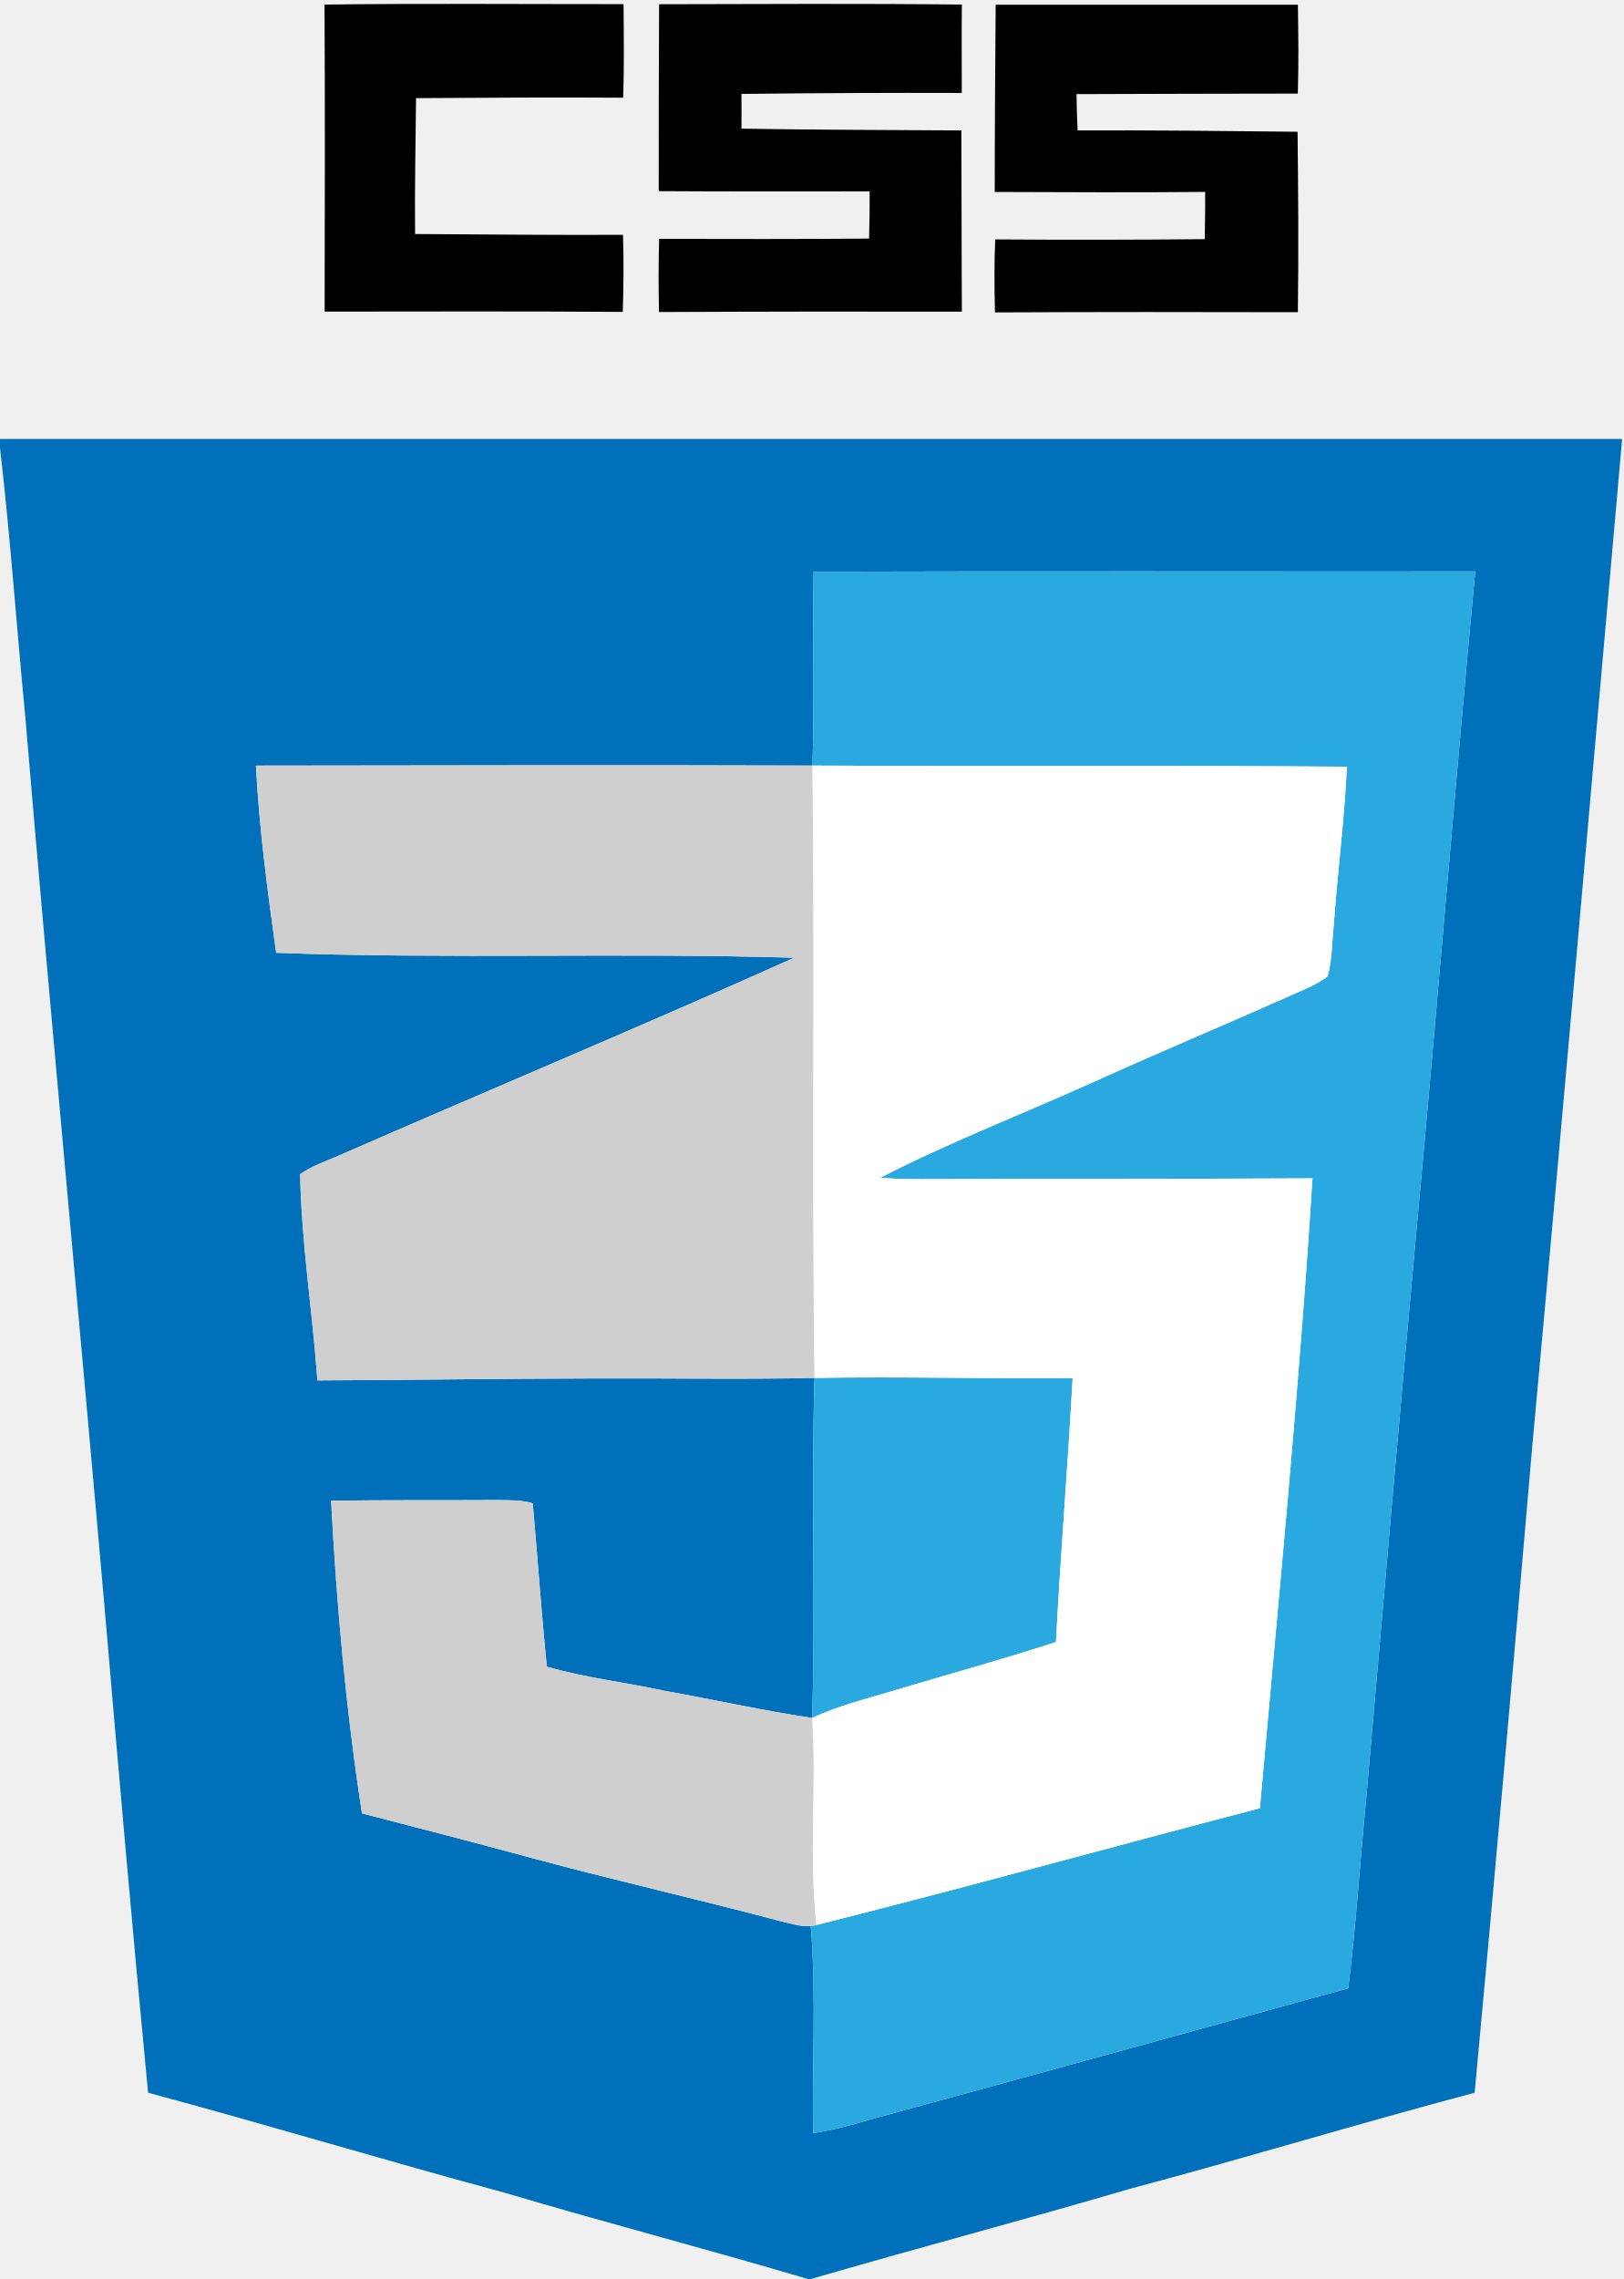
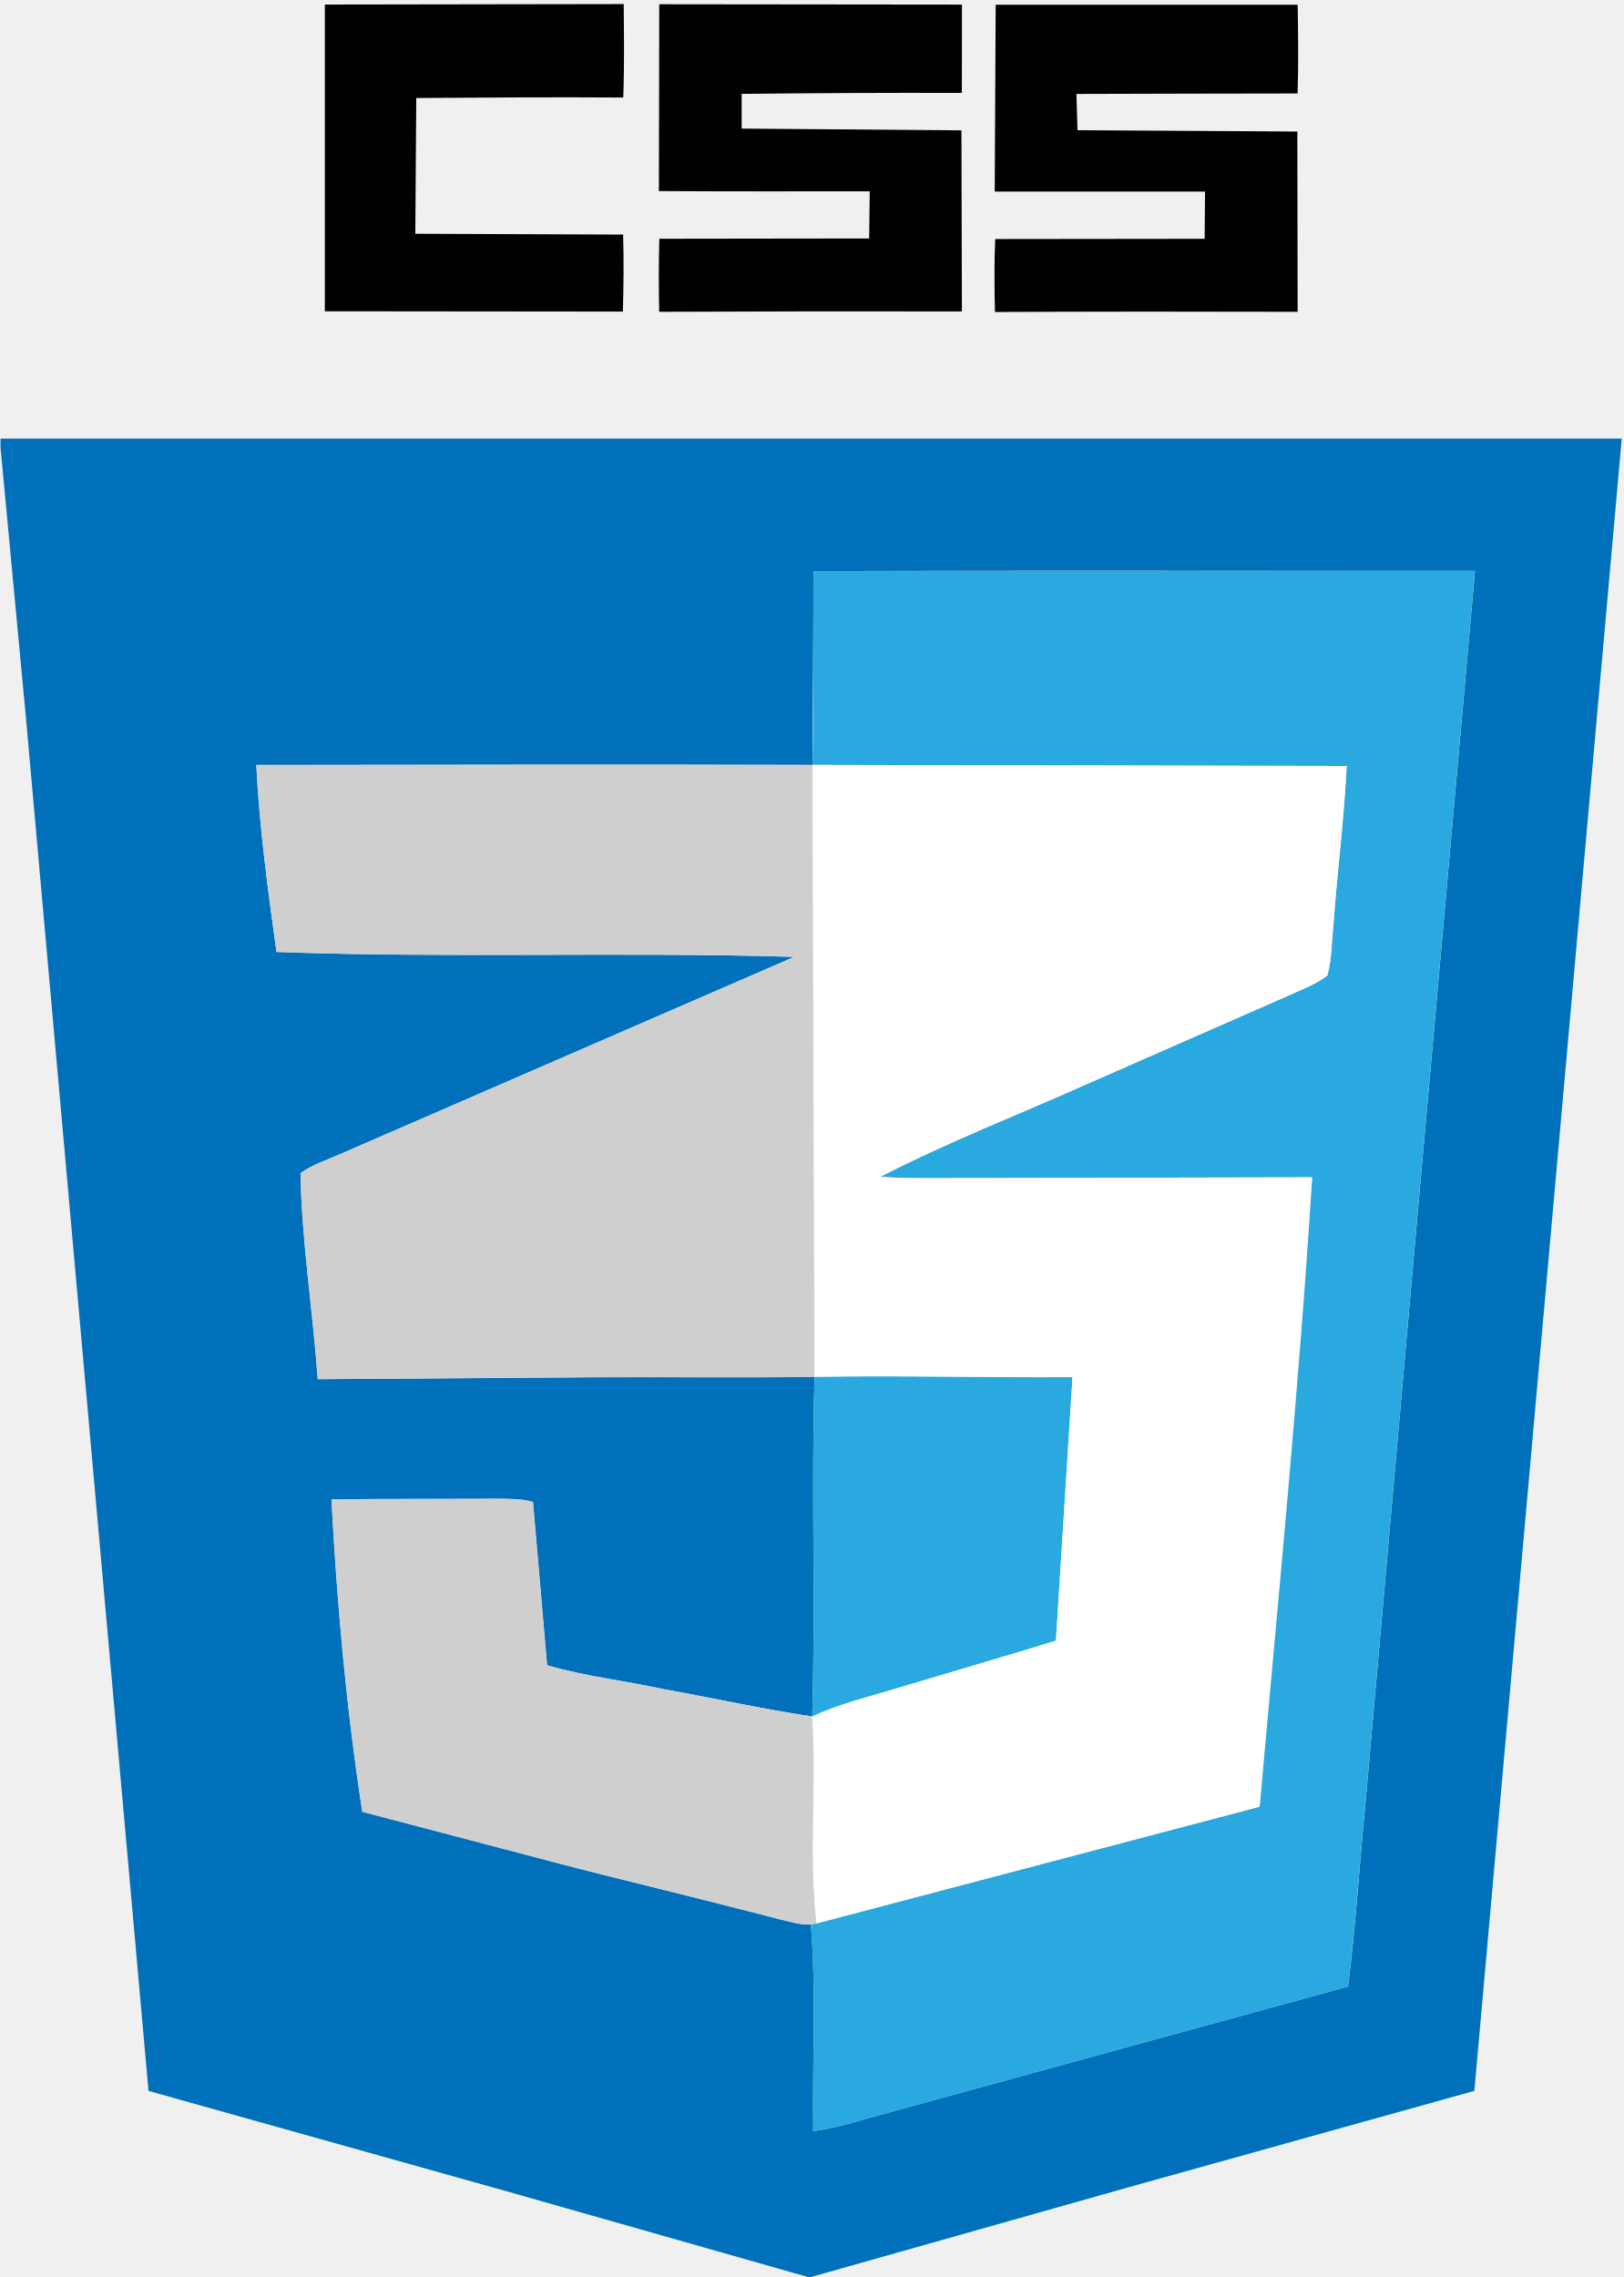
- <svg xmlns="http://www.w3.org/2000/svg" width="342pt" height="480pt" viewBox="0 0 342 480" version="1.1">
-   <g id="#000000ff">
-     <path fill="#000000" opacity="1.00" d=" M 68.37 0.96 C 89.37 0.70 110.37 0.88 131.37 0.87 C 131.42 7.44 131.52 14.01 131.28 20.58 C 116.73 20.48 102.19 20.58 87.65 20.67 C 87.55 30.21 87.36 39.75 87.45 49.29 C 102.05 49.38 116.66 49.52 131.26 49.46 C 131.43 54.86 131.37 60.28 131.21 65.69 C 110.27 65.55 89.33 65.61 68.39 65.63 C 68.44 44.07 68.48 22.52 68.37 0.96 Z" />
-     <path fill="#000000" opacity="1.00" d=" M 138.86 0.89 C 160.12 0.85 181.38 0.72 202.65 0.96 C 202.57 7.17 202.63 13.37 202.63 19.58 C 187.16 19.53 171.68 19.60 156.21 19.78 C 156.23 22.22 156.23 24.66 156.21 27.10 C 171.66 27.35 187.10 27.38 202.54 27.47 C 202.60 40.20 202.57 52.92 202.65 65.64 C 181.38 65.60 160.11 65.62 138.84 65.72 C 138.73 60.58 138.72 55.45 138.87 50.31 C 153.61 50.35 168.36 50.37 183.10 50.25 C 183.19 46.94 183.23 43.62 183.22 40.31 C 168.41 40.31 153.59 40.36 138.78 40.26 C 138.78 27.14 138.78 14.01 138.86 0.89 Z" />
-     <path fill="#000000" opacity="1.00" d=" M 209.77 1.00 C 230.99 1.00 252.22 1.00 273.44 1.00 C 273.53 7.24 273.62 13.48 273.42 19.71 C 257.88 19.70 242.34 19.79 226.80 19.82 C 226.84 22.37 226.90 24.92 227.03 27.47 C 242.48 27.40 257.93 27.59 273.37 27.75 C 273.51 40.42 273.61 53.09 273.43 65.76 C 252.16 65.70 230.89 65.70 209.62 65.80 C 209.49 60.68 209.45 55.54 209.67 50.42 C 224.38 50.53 239.10 50.51 253.82 50.37 C 253.86 47.05 253.93 43.73 253.90 40.42 C 239.13 40.56 224.35 40.48 209.57 40.43 C 209.57 27.29 209.67 14.14 209.77 1.00 Z" />
-   </g>
-   <g id="#0170baff">
-     <path fill="#0170ba" opacity="1.00" d=" M 0.00 92.46 C 113.92 92.45 227.83 92.44 341.75 92.46 C 335.48 163.31 329.31 234.16 322.78 304.99 C 318.90 350.26 314.90 395.53 310.68 440.77 C 286.37 447.21 262.30 454.55 238.00 461.02 C 215.68 467.57 193.18 473.50 170.85 480.00 L 170.19 480.00 C 148.94 473.68 127.48 468.12 106.23 461.80 C 81.15 455.04 56.29 447.50 31.20 440.77 C 27.93 406.86 24.98 372.93 22.07 339.00 C 16.58 276.31 10.61 213.66 5.33 150.96 C 3.50 132.09 2.19 113.16 0.00 94.33 L 0.00 92.46 M 171.41 120.41 C 171.17 134.02 171.59 147.64 171.17 161.24 C 132.09 161.10 93.00 161.21 53.92 161.25 C 54.59 174.46 56.36 187.58 58.18 200.68 C 94.54 202.03 130.95 200.63 167.31 201.72 C 135.50 215.99 103.30 229.43 71.35 243.40 C 68.61 244.62 65.68 245.54 63.23 247.32 C 63.50 261.83 65.84 276.26 66.87 290.74 C 86.25 290.67 105.62 290.36 125.00 290.33 C 140.53 290.25 156.07 290.56 171.60 290.22 C 170.86 314.08 171.83 337.97 171.10 361.83 C 160.65 360.28 150.33 357.95 139.92 356.10 C 131.71 354.31 123.30 353.38 115.21 351.03 C 114.06 339.58 113.26 328.09 112.24 316.63 C 109.90 315.91 107.42 315.98 105.00 315.94 C 93.26 316.01 81.51 315.90 69.76 316.08 C 70.91 338.11 72.89 360.11 76.26 381.93 C 87.84 384.95 99.44 387.91 111.00 391.06 C 128.71 395.88 146.64 399.89 164.38 404.63 C 166.49 405.08 168.62 405.86 170.81 405.68 C 171.99 420.17 171.08 434.75 171.30 449.28 C 175.39 448.62 179.41 447.61 183.36 446.39 C 216.94 437.27 250.48 427.98 284.04 418.77 C 285.71 405.57 286.49 392.28 287.81 379.05 C 291.30 338.83 294.82 298.61 298.48 258.40 C 302.77 212.40 306.48 166.35 310.80 120.35 C 264.33 120.39 217.87 120.26 171.41 120.41 Z" />
-   </g>
-   <g id="#29a9dfff">
-     <path fill="#29a9df" opacity="1.00" d=" M 171.41 120.41 C 217.87 120.26 264.33 120.39 310.80 120.35 C 306.48 166.35 302.77 212.40 298.48 258.40 C 294.82 298.61 291.30 338.83 287.81 379.05 C 286.49 392.28 285.71 405.57 284.04 418.77 C 250.48 427.98 216.94 437.27 183.36 446.39 C 179.41 447.61 175.39 448.62 171.30 449.28 C 171.08 434.75 171.99 420.17 170.81 405.68 C 171.11 405.62 171.72 405.50 172.02 405.44 C 203.25 397.60 234.27 388.97 265.43 380.85 C 269.37 336.65 273.74 292.47 276.51 248.18 C 250.01 248.32 223.50 248.24 197.00 248.35 C 193.14 248.37 189.28 248.35 185.44 248.07 C 199.70 240.73 214.70 234.91 229.34 228.36 C 243.39 221.99 257.61 216.02 271.71 209.77 C 274.43 208.52 277.33 207.48 279.72 205.62 C 280.66 202.17 280.61 198.56 280.98 195.03 C 281.79 183.83 283.23 172.69 283.77 161.48 C 246.24 161.18 208.71 161.44 171.17 161.24 C 171.59 147.64 171.17 134.02 171.41 120.41 Z" />
-     <path fill="#29a9df" opacity="1.00" d=" M 171.60 290.22 C 189.72 289.91 207.85 290.40 225.98 290.28 C 224.97 308.81 223.43 327.31 222.47 345.84 C 211.36 349.47 200.08 352.54 188.88 355.90 C 182.91 357.72 176.78 359.16 171.10 361.83 C 171.83 337.97 170.86 314.08 171.60 290.22 Z" />
-   </g>
-   <g id="#cfcfcfff">
-     <path fill="#cfcfcf" opacity="1.00" d=" M 53.92 161.25 C 93.00 161.21 132.09 161.10 171.17 161.24 C 171.68 204.24 171.04 247.24 171.60 290.22 C 156.07 290.56 140.53 290.25 125.00 290.33 C 105.62 290.36 86.25 290.67 66.87 290.74 C 65.84 276.26 63.50 261.83 63.23 247.32 C 65.68 245.54 68.61 244.62 71.35 243.40 C 103.30 229.43 135.50 215.99 167.31 201.72 C 130.95 200.63 94.54 202.03 58.18 200.68 C 56.36 187.58 54.59 174.46 53.92 161.25 Z" />
-     <path fill="#cfcfcf" opacity="1.00" d=" M 69.76 316.08 C 81.51 315.90 93.26 316.01 105.00 315.94 C 107.42 315.98 109.90 315.91 112.24 316.63 C 113.26 328.09 114.06 339.58 115.21 351.03 C 123.30 353.38 131.71 354.31 139.92 356.10 C 150.33 357.95 160.65 360.28 171.10 361.83 C 172.10 376.35 170.35 390.97 172.02 405.44 C 171.72 405.50 171.11 405.62 170.81 405.68 C 168.62 405.86 166.49 405.08 164.38 404.63 C 146.64 399.89 128.71 395.88 111.00 391.06 C 99.44 387.91 87.84 384.95 76.26 381.93 C 72.89 360.11 70.91 338.11 69.76 316.08 Z" />
-   </g>
-   <g id="#ffffffff">
-     <path fill="#ffffff" opacity="1.00" d=" M 171.17 161.24 C 208.71 161.44 246.24 161.18 283.77 161.48 C 283.23 172.69 281.79 183.83 280.98 195.03 C 280.61 198.56 280.66 202.17 279.72 205.62 C 277.33 207.48 274.43 208.52 271.71 209.77 C 257.61 216.02 243.39 221.99 229.34 228.36 C 214.70 234.91 199.70 240.73 185.44 248.07 C 189.28 248.35 193.14 248.37 197.00 248.35 C 223.50 248.24 250.01 248.32 276.51 248.18 C 273.74 292.47 269.37 336.65 265.43 380.85 C 234.27 388.97 203.25 397.60 172.02 405.44 C 170.35 390.97 172.10 376.35 171.10 361.83 C 176.78 359.16 182.91 357.72 188.88 355.90 C 200.08 352.54 211.36 349.47 222.47 345.84 C 223.43 327.31 224.97 308.81 225.98 290.28 C 207.85 290.40 189.72 289.91 171.60 290.22 C 171.04 247.24 171.68 204.24 171.17 161.24 Z" />
-   </g>
+ <svg xmlns="http://www.w3.org/2000/svg" width="457" height="641" viewBox="0 0 342 480">
+   <path d="M68.37.96l63-.1c.05 6.57.15 13.14-.1 19.7-14.55-.1-29.1 0-43.63.1l-.2 28.62 43.8.17c.17 5.4.1 10.82-.05 16.23l-62.82-.06V.96zm70.5-.06l63.8.07-.02 18.62c-15.47-.05-30.95.02-46.42.2v7.32l46.33.37.1 38.17a9694.61 9694.609 0 0 0-63.81.08c-.1-5.14-.12-10.27.03-15.4l44.23-.06.12-9.94c-14.8 0-29.63.05-44.44-.05L138.86.9zm70.9.1h63.67c.1 6.24.18 12.48-.02 18.7-15.54-.01-31.08.08-46.62.1l.23 7.65 46.34.28.06 38c-21.27-.06-42.54-.06-63.8.04-.13-5.12-.17-10.26.05-15.38l44.15-.05.08-9.95H209.58l.2-39.43z" />
+   <path d="M0 92.46h341.75l-31.07 348.3L238 461.02 170.85 480h-.66l-63.96-18.2-75.03-21.03-25.87-289.8L0 94.33v-1.87m171.4 27.95l-.24 40.83c-39.08-.14-78.17-.03-117.25.01.67 13.2 2.44 26.33 4.26 39.43 36.36 1.35 72.77-.05 109.13 1.04L71.35 243.4c-2.74 1.22-5.67 2.14-8.12 3.92.27 14.5 2.6 28.94 3.64 43.42l58.13-.4 46.6-.1c-.74 23.86.23 47.75-.5 71.6-10.45-1.55-20.77-3.88-31.18-5.73-8.2-1.8-16.62-2.72-24.7-5.07l-2.97-34.4c-2.34-.72-4.82-.65-7.24-.7-11.74.07-23.5-.04-35.24.14 1.15 22.03 3.13 44.03 6.5 65.85l34.74 9.13c17.7 4.82 35.64 8.83 53.38 13.57 2.1.45 4.24 1.23 6.43 1.05 1.18 14.5.27 29.07.5 43.6 4.1-.66 8.1-1.67 12.06-2.9l100.68-27.62c1.67-13.2 2.45-26.5 3.77-39.72l10.67-120.65 12.32-138.05c-46.47.04-92.93-.1-139.4.06z" fill="#0170ba" />
+   <path d="M171.4 120.4l139.4-.06-12.32 138.05-10.67 120.65c-1.32 13.23-2.1 26.52-3.77 39.72L183.36 446.4c-3.95 1.22-7.97 2.23-12.06 2.9-.22-14.53.7-29.1-.5-43.6l1.2-.24 93.4-24.6 11.08-132.67-79.5.17c-3.86.02-7.72 0-11.56-.28 14.26-7.34 29.26-13.16 43.9-19.7l42.37-18.6c2.72-1.25 5.62-2.3 8-4.15.94-3.45.9-7.06 1.26-10.6.8-11.2 2.25-22.34 2.8-33.55l-112.6-.24c.42-13.6 0-27.22.24-40.83zm.2 169.82c18.12-.3 36.25.18 54.38.06l-3.5 55.56c-11.1 3.63-22.4 6.7-33.6 10.06-5.97 1.82-12.1 3.26-17.78 5.93.73-23.86-.24-47.75.5-71.6z" fill="#29a9df" />
+   <path d="M53.92 161.25l117.25-.01.43 128.98c-15.53.34-31.07.03-46.6.1l-58.13.4c-1.03-14.48-3.37-28.9-3.64-43.42 2.45-1.78 5.38-2.7 8.12-3.92l95.96-41.68c-36.36-1.1-72.77.3-109.13-1.04-1.82-13.1-3.6-26.22-4.26-39.43zm15.84 154.83l35.24-.14c2.42.04 4.9-.03 7.24.7l2.97 34.4c8.1 2.35 16.5 3.28 24.7 5.07 10.4 1.85 20.73 4.18 31.18 5.73 1 14.52-.75 29.14.92 43.6l-1.2.24c-2.2.18-4.32-.6-6.43-1.05L111 391.06l-34.74-9.13c-3.37-21.82-5.35-43.82-6.5-65.85z" fill="#cfcfcf" />
+   <path d="M171.17 161.24l112.6.24c-.54 11.2-1.98 22.35-2.8 33.55-.37 3.53-.32 7.14-1.26 10.6-2.4 1.86-5.3 2.9-8 4.15l-42.37 18.6c-14.64 6.55-29.64 12.37-43.9 19.7 3.84.28 7.7.3 11.56.28l79.5-.17c-2.77 44.3-7.14 88.47-11.08 132.67l-93.4 24.6c-1.67-14.47.08-29.1-.92-43.6 5.68-2.67 11.8-4.1 17.78-5.93l33.6-10.06 3.5-55.56c-18.13.12-36.26-.37-54.38-.06l-.43-128.98z" fill="#fff" />
</svg>
